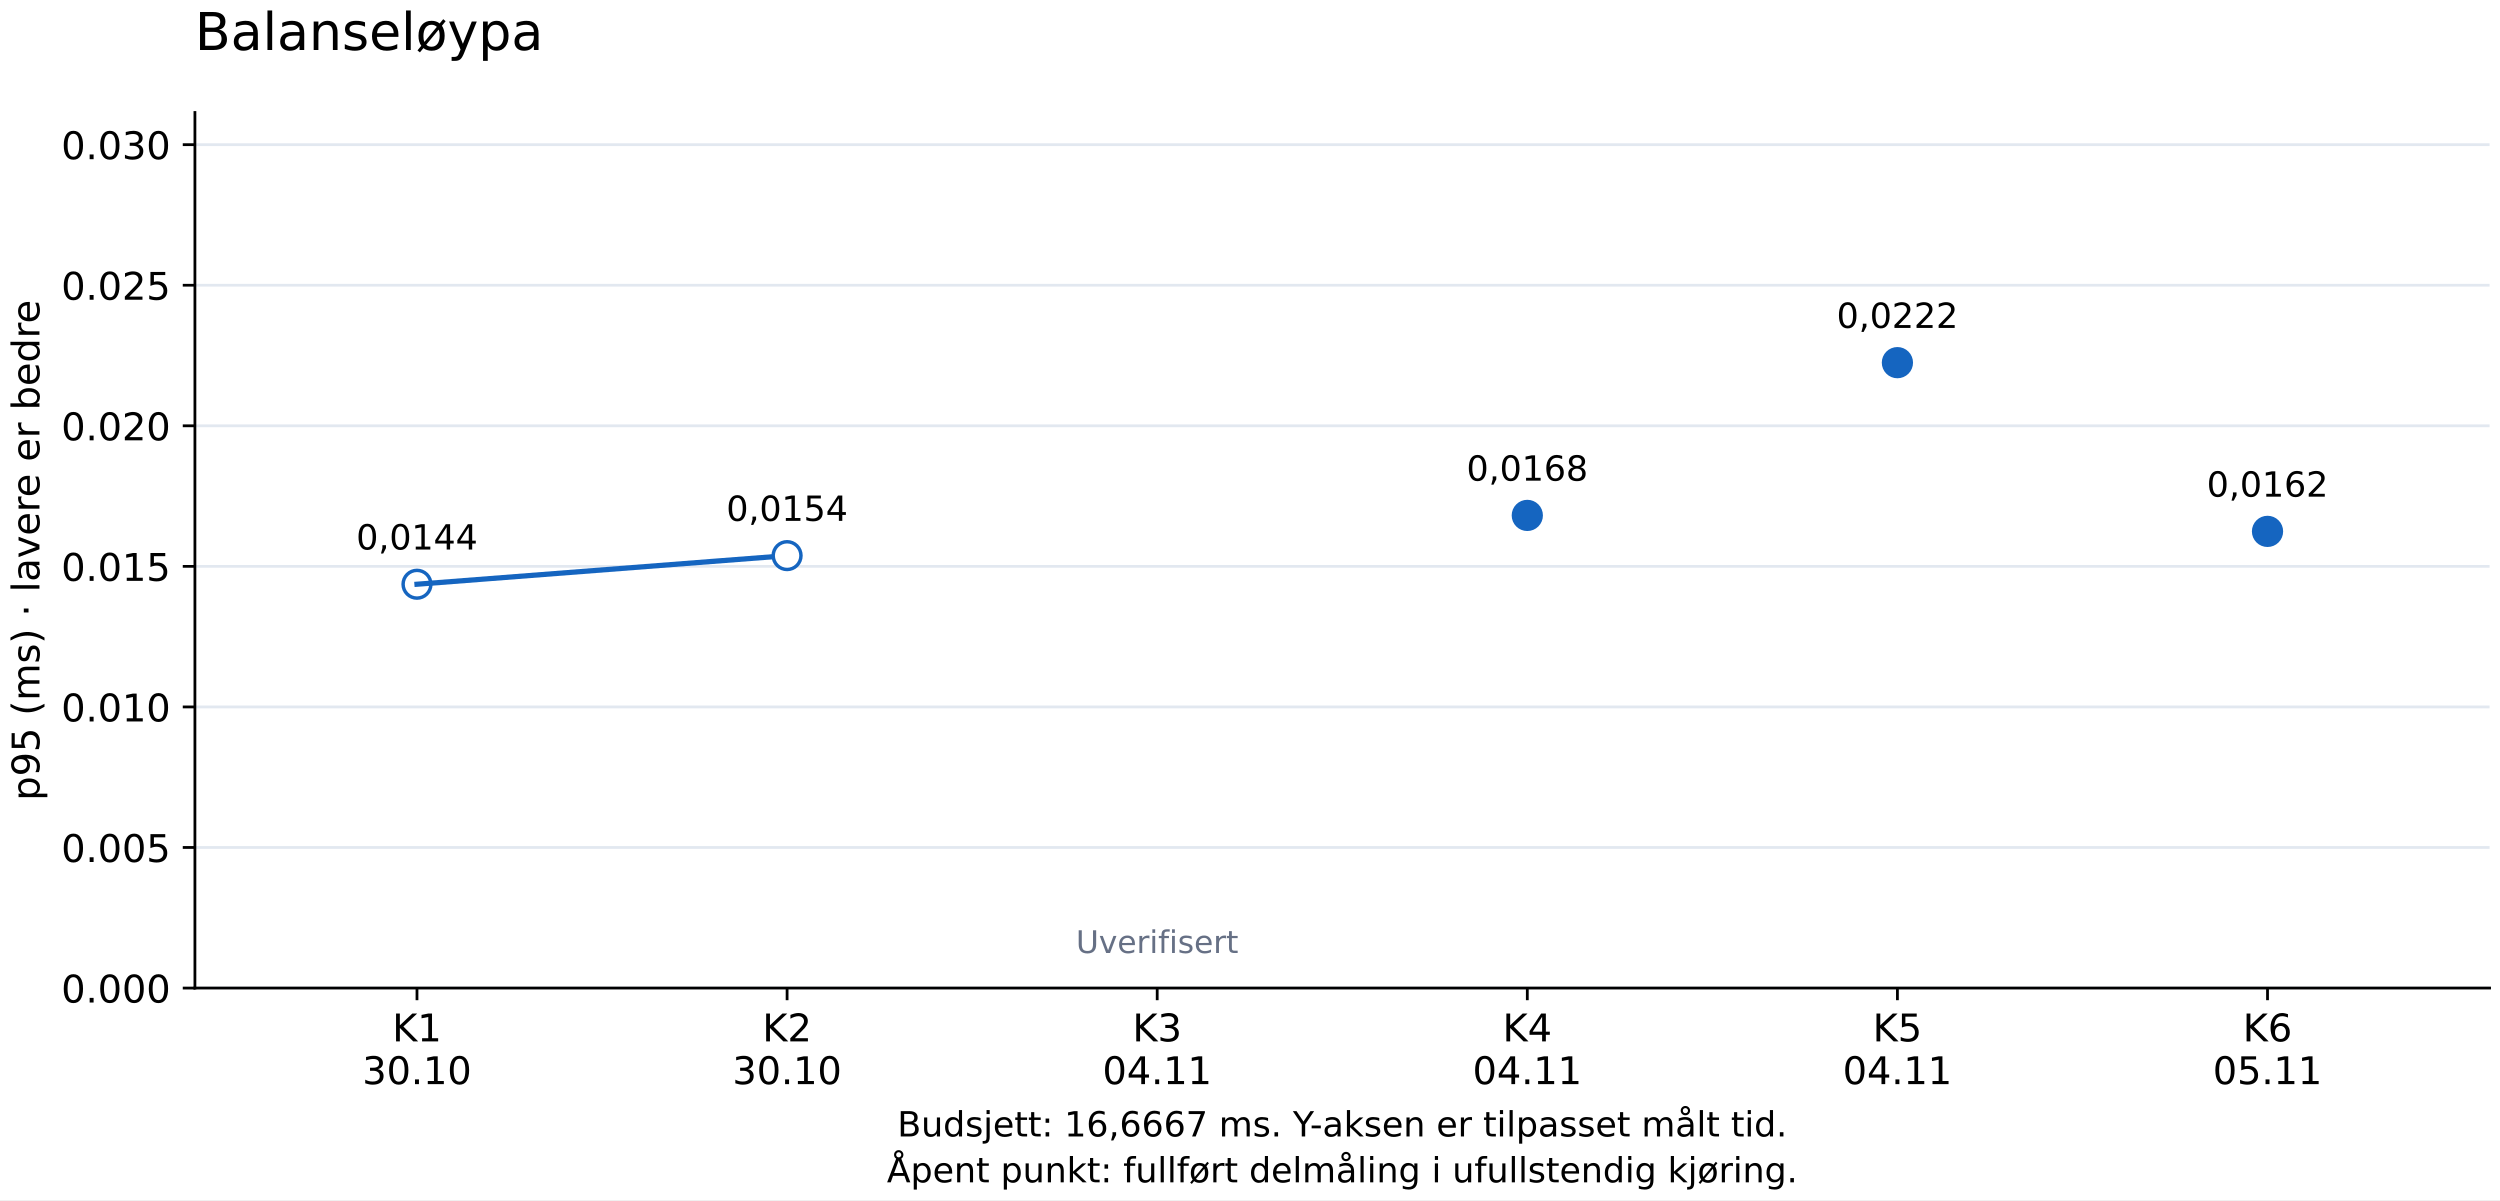
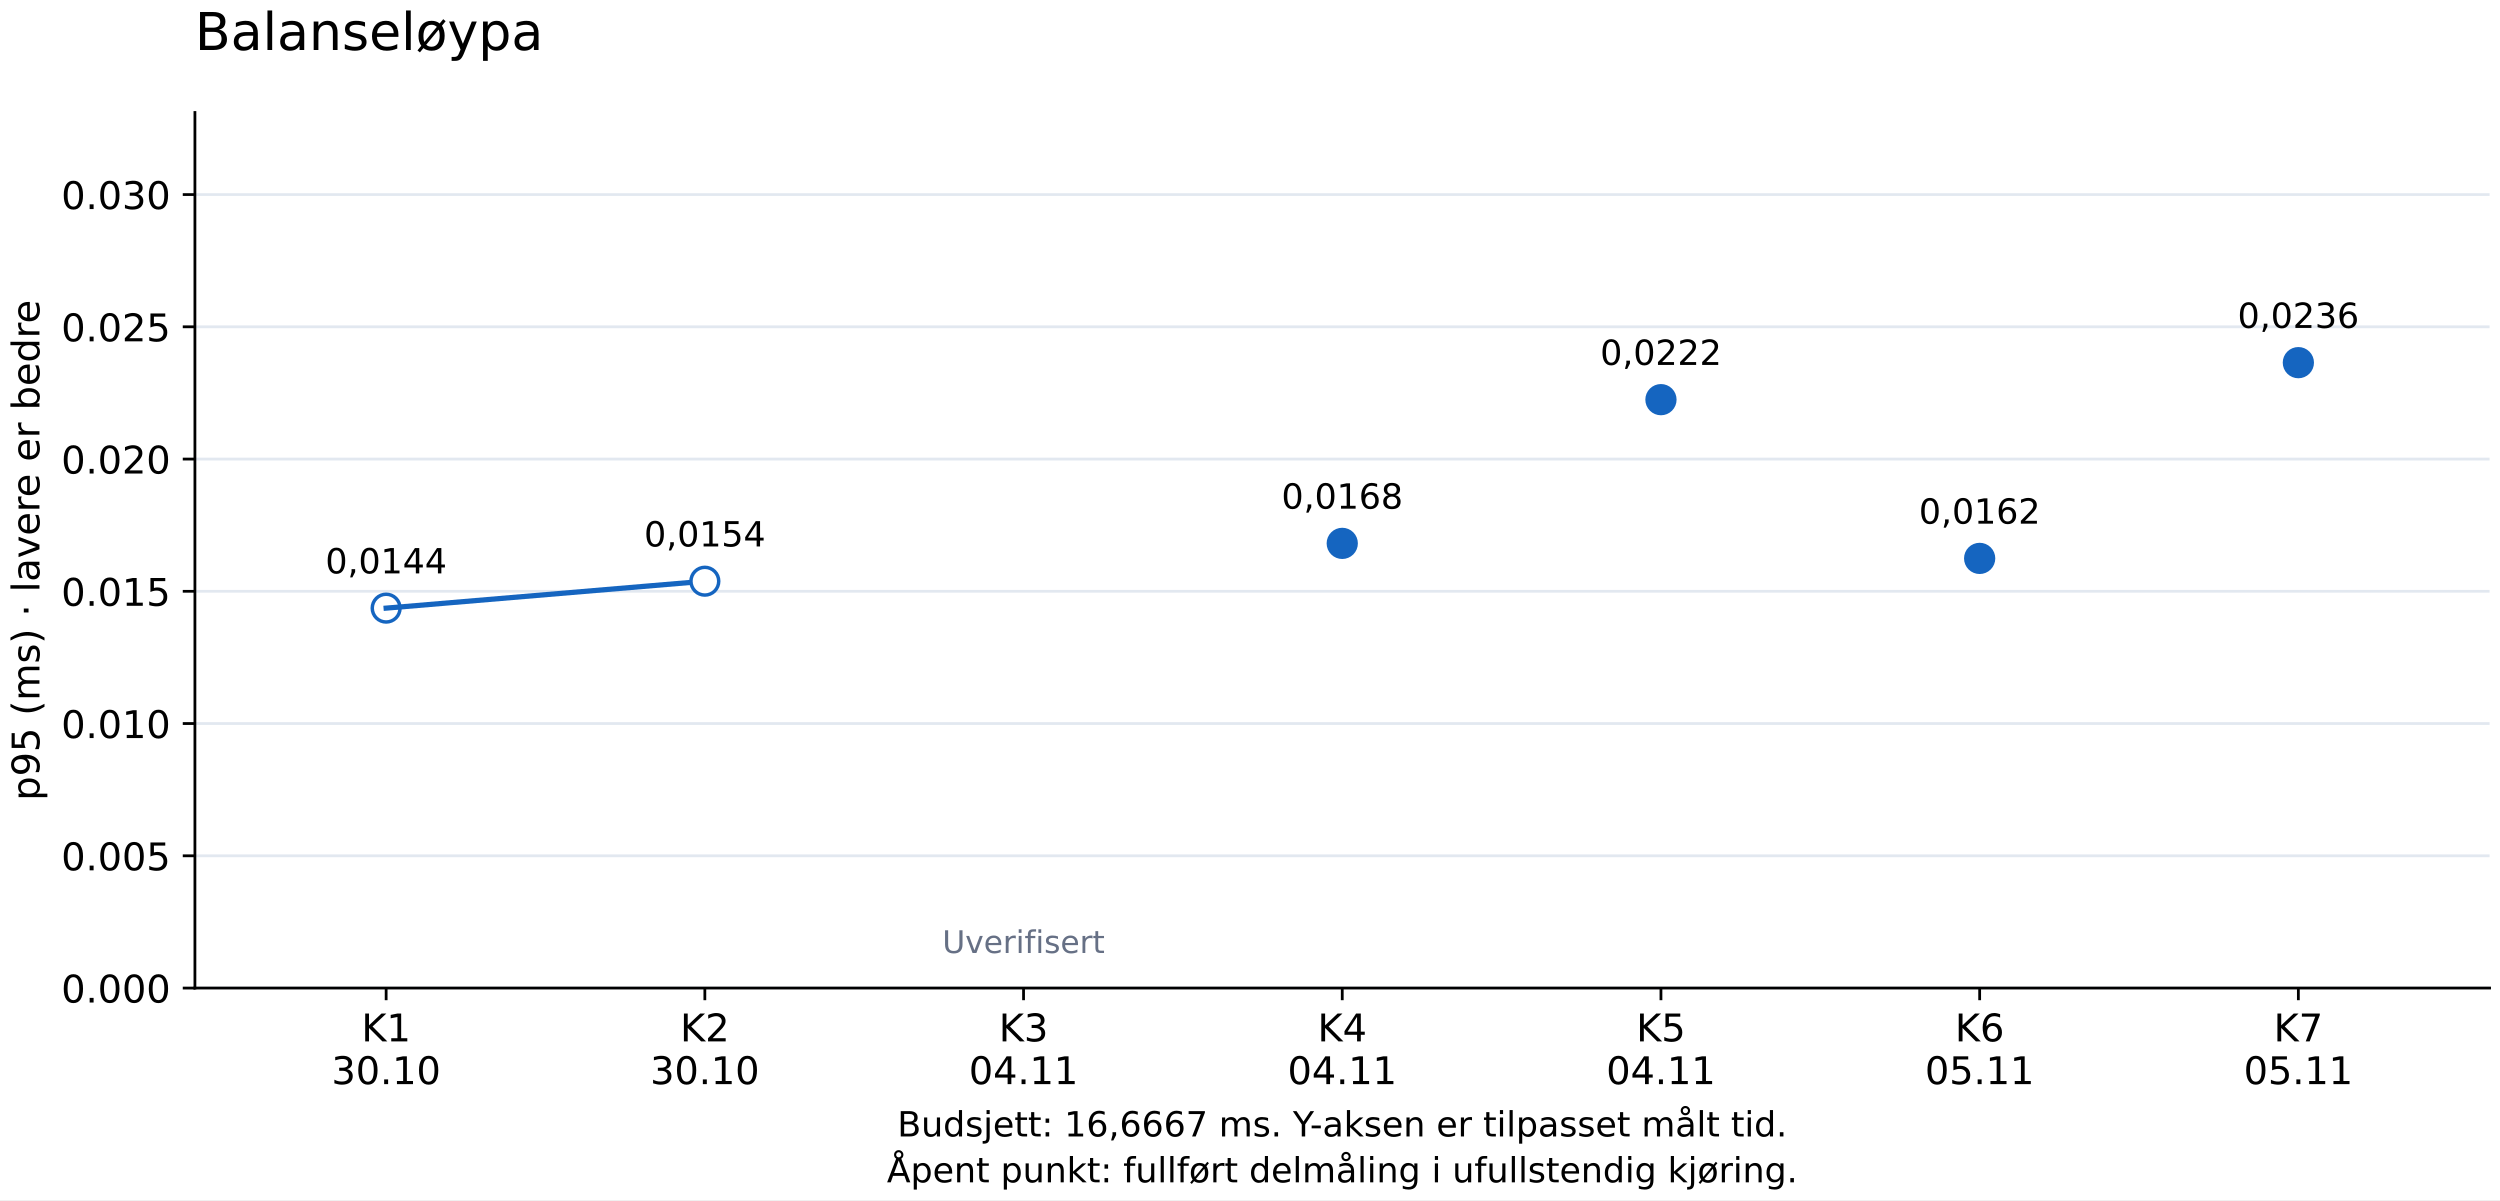
<svg xmlns="http://www.w3.org/2000/svg" xmlns:xlink="http://www.w3.org/1999/xlink" width="720pt" height="345.6pt" viewBox="0 0 720 345.6" version="1.1">
  <defs>
    <style type="text/css">*{stroke-linejoin: round; stroke-linecap: butt}</style>
  </defs>
  <g id="figure_1">
    <g id="patch_1">
      <path d="M 0 345.6  L 720 345.6  L 720 0  L 0 0  z " style="fill: #ffffff" />
    </g>
    <g id="axes_1">
      <g id="patch_2">
        <path d="M 56.137 284.558  L 717 284.558  L 717 32.398  L 56.137 32.398  z " style="fill: #ffffff" />
      </g>
      <g id="matplotlib.axis_1">
        <g id="xtick_1">
          <g id="line2d_1">
            <defs>
              <path id="m3a9fe52da0" d="M 0 0  L 0 3.5  " style="stroke: #000000; stroke-width: 0.8" />
            </defs>
            <g>
-               <use xlink:href="#m3a9fe52da0" x="120.092" y="284.558" style="stroke: #000000; stroke-width: 0.8" />
+               <use xlink:href="#m3a9fe52da0" x="111.209" y="284.558" style="stroke: #000000; stroke-width: 0.8" />
            </g>
          </g>
          <g id="text_1">
-             <text style="font-size: 11px; font-family: 'DejaVu Sans'" transform="translate(112.9854 299.9161)">K1</text>
-             <text style="font-size: 11px; font-family: 'DejaVu Sans'" transform="translate(104.3461 312.2337)">30.10</text>
+             <text style="font-size: 11px; font-family: 'DejaVu Sans'" transform="translate(104.1028 299.9161)">K1</text>
+             <text style="font-size: 11px; font-family: 'DejaVu Sans'" transform="translate(95.46353 312.2337)">30.10</text>
          </g>
        </g>
        <g id="xtick_2">
          <g id="line2d_2">
            <g>
-               <use xlink:href="#m3a9fe52da0" x="226.682" y="284.558" style="stroke: #000000; stroke-width: 0.8" />
+               <use xlink:href="#m3a9fe52da0" x="202.995" y="284.558" style="stroke: #000000; stroke-width: 0.8" />
            </g>
          </g>
          <g id="text_2">
-             <text style="font-size: 11px; font-family: 'DejaVu Sans'" transform="translate(219.5761 299.9161)">K2</text>
-             <text style="font-size: 11px; font-family: 'DejaVu Sans'" transform="translate(210.9368 312.2337)">30.10</text>
+             <text style="font-size: 11px; font-family: 'DejaVu Sans'" transform="translate(195.8893 299.9161)">K2</text>
+             <text style="font-size: 11px; font-family: 'DejaVu Sans'" transform="translate(187.25 312.2337)">30.10</text>
          </g>
        </g>
        <g id="xtick_3">
          <g id="line2d_3">
            <g>
-               <use xlink:href="#m3a9fe52da0" x="333.273" y="284.558" style="stroke: #000000; stroke-width: 0.8" />
+               <use xlink:href="#m3a9fe52da0" x="294.782" y="284.558" style="stroke: #000000; stroke-width: 0.8" />
            </g>
          </g>
          <g id="text_3">
-             <text style="font-size: 11px; font-family: 'DejaVu Sans'" transform="translate(326.1669 299.9161)">K3</text>
-             <text style="font-size: 11px; font-family: 'DejaVu Sans'" transform="translate(317.5276 312.2337)">04.11</text>
+             <text style="font-size: 11px; font-family: 'DejaVu Sans'" transform="translate(287.6758 299.9161)">K3</text>
+             <text style="font-size: 11px; font-family: 'DejaVu Sans'" transform="translate(279.0365 312.2337)">04.11</text>
          </g>
        </g>
        <g id="xtick_4">
          <g id="line2d_4">
            <g>
-               <use xlink:href="#m3a9fe52da0" x="439.864" y="284.558" style="stroke: #000000; stroke-width: 0.8" />
+               <use xlink:href="#m3a9fe52da0" x="386.568" y="284.558" style="stroke: #000000; stroke-width: 0.8" />
            </g>
          </g>
          <g id="text_4">
-             <text style="font-size: 11px; font-family: 'DejaVu Sans'" transform="translate(432.7576 299.9161)">K4</text>
-             <text style="font-size: 11px; font-family: 'DejaVu Sans'" transform="translate(424.1183 312.2337)">04.11</text>
+             <text style="font-size: 11px; font-family: 'DejaVu Sans'" transform="translate(379.4623 299.9161)">K4</text>
+             <text style="font-size: 11px; font-family: 'DejaVu Sans'" transform="translate(370.823 312.2337)">04.11</text>
          </g>
        </g>
        <g id="xtick_5">
          <g id="line2d_5">
            <g>
-               <use xlink:href="#m3a9fe52da0" x="546.455" y="284.558" style="stroke: #000000; stroke-width: 0.8" />
+               <use xlink:href="#m3a9fe52da0" x="478.355" y="284.558" style="stroke: #000000; stroke-width: 0.8" />
            </g>
          </g>
          <g id="text_5">
-             <text style="font-size: 11px; font-family: 'DejaVu Sans'" transform="translate(539.3484 299.9161)">K5</text>
-             <text style="font-size: 11px; font-family: 'DejaVu Sans'" transform="translate(530.7091 312.2337)">04.11</text>
+             <text style="font-size: 11px; font-family: 'DejaVu Sans'" transform="translate(471.2487 299.9161)">K5</text>
+             <text style="font-size: 11px; font-family: 'DejaVu Sans'" transform="translate(462.6094 312.2337)">04.11</text>
          </g>
        </g>
        <g id="xtick_6">
          <g id="line2d_6">
            <g>
-               <use xlink:href="#m3a9fe52da0" x="653.045" y="284.558" style="stroke: #000000; stroke-width: 0.8" />
+               <use xlink:href="#m3a9fe52da0" x="570.141" y="284.558" style="stroke: #000000; stroke-width: 0.8" />
            </g>
          </g>
          <g id="text_6">
-             <text style="font-size: 11px; font-family: 'DejaVu Sans'" transform="translate(645.9391 299.9161)">K6</text>
-             <text style="font-size: 11px; font-family: 'DejaVu Sans'" transform="translate(637.2998 312.2337)">05.11</text>
-           </g>
-         </g>
-         <g id="text_7">
+             <text style="font-size: 11px; font-family: 'DejaVu Sans'" transform="translate(563.0352 299.9161)">K6</text>
+             <text style="font-size: 11px; font-family: 'DejaVu Sans'" transform="translate(554.3959 312.2337)">05.11</text>
+           </g>
+         </g>
+         <g id="xtick_7">
+           <g id="line2d_7">
+             <g>
+               <use xlink:href="#m3a9fe52da0" x="661.928" y="284.558" style="stroke: #000000; stroke-width: 0.8" />
+             </g>
+           </g>
+           <g id="text_7">
+             <text style="font-size: 11px; font-family: 'DejaVu Sans'" transform="translate(654.8217 299.9161)">K7</text>
+             <text style="font-size: 11px; font-family: 'DejaVu Sans'" transform="translate(646.1824 312.2337)">05.11</text>
+           </g>
+         </g>
+         <g id="text_8">
          <text style="font-size: 10px; font-family: 'DejaVu Sans'" transform="translate(258.4317 327.301)">Budsjett: 16,6667 ms. Y-aksen er tilpasset målt tid.</text>
          <text style="font-size: 10px; font-family: 'DejaVu Sans'" transform="translate(255.4122 340.5201)">Åpent punkt: fullført delmåling i ufullstendig kjøring.</text>
        </g>
      </g>
      <g id="matplotlib.axis_2">
        <g id="ytick_1">
-           <g id="line2d_7">
+           <g id="line2d_8">
            <path d="M 56.137 284.558  L 717 284.558  " clip-path="url(#pd9fed066c4)" style="fill: none; stroke: #e2e8f0; stroke-width: 0.8; stroke-linecap: square" />
          </g>
-           <g id="line2d_8">
+           <g id="line2d_9">
            <defs>
              <path id="m56f8623be5" d="M 0 0  L -3.5 0  " style="stroke: #000000; stroke-width: 0.8" />
            </defs>
            <g>
              <use xlink:href="#m56f8623be5" x="56.137" y="284.558" style="stroke: #000000; stroke-width: 0.8" />
            </g>
          </g>
-           <g id="text_8">
+           <g id="text_9">
            <text style="font-size: 11px; font-family: 'DejaVu Sans'; text-anchor: end" x="49.137" y="288.737" transform="rotate(-0 49.13712 288.7369)">0.000</text>
          </g>
        </g>
        <g id="ytick_2">
-           <g id="line2d_9">
-             <path d="M 56.137 244.075  L 717 244.075  " clip-path="url(#pd9fed066c4)" style="fill: none; stroke: #e2e8f0; stroke-width: 0.8; stroke-linecap: square" />
-           </g>
          <g id="line2d_10">
-             <g>
-               <use xlink:href="#m56f8623be5" x="56.137" y="244.075" style="stroke: #000000; stroke-width: 0.8" />
-             </g>
-           </g>
-           <g id="text_9">
-             <text style="font-size: 11px; font-family: 'DejaVu Sans'; text-anchor: end" x="49.137" y="248.255" transform="rotate(-0 49.13712 248.2546)">0.005</text>
+             <path d="M 56.137 246.471  L 717 246.471  " clip-path="url(#pd9fed066c4)" style="fill: none; stroke: #e2e8f0; stroke-width: 0.8; stroke-linecap: square" />
+           </g>
+           <g id="line2d_11">
+             <g>
+               <use xlink:href="#m56f8623be5" x="56.137" y="246.471" style="stroke: #000000; stroke-width: 0.8" />
+             </g>
+           </g>
+           <g id="text_10">
+             <text style="font-size: 11px; font-family: 'DejaVu Sans'; text-anchor: end" x="49.137" y="250.65" transform="rotate(-0 49.13712 250.6498)">0.005</text>
          </g>
        </g>
        <g id="ytick_3">
-           <g id="line2d_11">
-             <path d="M 56.137 203.593  L 717 203.593  " clip-path="url(#pd9fed066c4)" style="fill: none; stroke: #e2e8f0; stroke-width: 0.8; stroke-linecap: square" />
-           </g>
          <g id="line2d_12">
-             <g>
-               <use xlink:href="#m56f8623be5" x="56.137" y="203.593" style="stroke: #000000; stroke-width: 0.8" />
-             </g>
-           </g>
-           <g id="text_10">
-             <text style="font-size: 11px; font-family: 'DejaVu Sans'; text-anchor: end" x="49.137" y="207.772" transform="rotate(-0 49.13712 207.7722)">0.010</text>
+             <path d="M 56.137 208.383  L 717 208.383  " clip-path="url(#pd9fed066c4)" style="fill: none; stroke: #e2e8f0; stroke-width: 0.8; stroke-linecap: square" />
+           </g>
+           <g id="line2d_13">
+             <g>
+               <use xlink:href="#m56f8623be5" x="56.137" y="208.383" style="stroke: #000000; stroke-width: 0.8" />
+             </g>
+           </g>
+           <g id="text_11">
+             <text style="font-size: 11px; font-family: 'DejaVu Sans'; text-anchor: end" x="49.137" y="212.563" transform="rotate(-0 49.13712 212.5626)">0.010</text>
          </g>
        </g>
        <g id="ytick_4">
-           <g id="line2d_13">
-             <path d="M 56.137 163.111  L 717 163.111  " clip-path="url(#pd9fed066c4)" style="fill: none; stroke: #e2e8f0; stroke-width: 0.8; stroke-linecap: square" />
-           </g>
          <g id="line2d_14">
-             <g>
-               <use xlink:href="#m56f8623be5" x="56.137" y="163.111" style="stroke: #000000; stroke-width: 0.8" />
-             </g>
-           </g>
-           <g id="text_11">
-             <text style="font-size: 11px; font-family: 'DejaVu Sans'; text-anchor: end" x="49.137" y="167.29" transform="rotate(-0 49.13712 167.2898)">0.015</text>
+             <path d="M 56.137 170.296  L 717 170.296  " clip-path="url(#pd9fed066c4)" style="fill: none; stroke: #e2e8f0; stroke-width: 0.8; stroke-linecap: square" />
+           </g>
+           <g id="line2d_15">
+             <g>
+               <use xlink:href="#m56f8623be5" x="56.137" y="170.296" style="stroke: #000000; stroke-width: 0.8" />
+             </g>
+           </g>
+           <g id="text_12">
+             <text style="font-size: 11px; font-family: 'DejaVu Sans'; text-anchor: end" x="49.137" y="174.475" transform="rotate(-0 49.13712 174.4754)">0.015</text>
          </g>
        </g>
        <g id="ytick_5">
-           <g id="line2d_15">
-             <path d="M 56.137 122.628  L 717 122.628  " clip-path="url(#pd9fed066c4)" style="fill: none; stroke: #e2e8f0; stroke-width: 0.8; stroke-linecap: square" />
-           </g>
          <g id="line2d_16">
-             <g>
-               <use xlink:href="#m56f8623be5" x="56.137" y="122.628" style="stroke: #000000; stroke-width: 0.8" />
-             </g>
-           </g>
-           <g id="text_12">
-             <text style="font-size: 11px; font-family: 'DejaVu Sans'; text-anchor: end" x="49.137" y="126.807" transform="rotate(-0 49.13712 126.8074)">0.020</text>
+             <path d="M 56.137 132.209  L 717 132.209  " clip-path="url(#pd9fed066c4)" style="fill: none; stroke: #e2e8f0; stroke-width: 0.8; stroke-linecap: square" />
+           </g>
+           <g id="line2d_17">
+             <g>
+               <use xlink:href="#m56f8623be5" x="56.137" y="132.209" style="stroke: #000000; stroke-width: 0.8" />
+             </g>
+           </g>
+           <g id="text_13">
+             <text style="font-size: 11px; font-family: 'DejaVu Sans'; text-anchor: end" x="49.137" y="136.388" transform="rotate(-0 49.13712 136.3883)">0.020</text>
          </g>
        </g>
        <g id="ytick_6">
-           <g id="line2d_17">
-             <path d="M 56.137 82.146  L 717 82.146  " clip-path="url(#pd9fed066c4)" style="fill: none; stroke: #e2e8f0; stroke-width: 0.8; stroke-linecap: square" />
-           </g>
          <g id="line2d_18">
-             <g>
-               <use xlink:href="#m56f8623be5" x="56.137" y="82.146" style="stroke: #000000; stroke-width: 0.8" />
-             </g>
-           </g>
-           <g id="text_13">
-             <text style="font-size: 11px; font-family: 'DejaVu Sans'; text-anchor: end" x="49.137" y="86.325" transform="rotate(-0 49.13712 86.32503)">0.025</text>
+             <path d="M 56.137 94.122  L 717 94.122  " clip-path="url(#pd9fed066c4)" style="fill: none; stroke: #e2e8f0; stroke-width: 0.8; stroke-linecap: square" />
+           </g>
+           <g id="line2d_19">
+             <g>
+               <use xlink:href="#m56f8623be5" x="56.137" y="94.122" style="stroke: #000000; stroke-width: 0.8" />
+             </g>
+           </g>
+           <g id="text_14">
+             <text style="font-size: 11px; font-family: 'DejaVu Sans'; text-anchor: end" x="49.137" y="98.301" transform="rotate(-0 49.13712 98.3011)">0.025</text>
          </g>
        </g>
        <g id="ytick_7">
-           <g id="line2d_19">
-             <path d="M 56.137 41.664  L 717 41.664  " clip-path="url(#pd9fed066c4)" style="fill: none; stroke: #e2e8f0; stroke-width: 0.8; stroke-linecap: square" />
-           </g>
          <g id="line2d_20">
-             <g>
-               <use xlink:href="#m56f8623be5" x="56.137" y="41.664" style="stroke: #000000; stroke-width: 0.8" />
-             </g>
-           </g>
-           <g id="text_14">
-             <text style="font-size: 11px; font-family: 'DejaVu Sans'; text-anchor: end" x="49.137" y="45.843" transform="rotate(-0 49.13712 45.84264)">0.030</text>
-           </g>
-         </g>
-         <g id="text_15">
+             <path d="M 56.137 56.035  L 717 56.035  " clip-path="url(#pd9fed066c4)" style="fill: none; stroke: #e2e8f0; stroke-width: 0.8; stroke-linecap: square" />
+           </g>
+           <g id="line2d_21">
+             <g>
+               <use xlink:href="#m56f8623be5" x="56.137" y="56.035" style="stroke: #000000; stroke-width: 0.8" />
+             </g>
+           </g>
+           <g id="text_15">
+             <text style="font-size: 11px; font-family: 'DejaVu Sans'; text-anchor: end" x="49.137" y="60.214" transform="rotate(-0 49.13712 60.21393)">0.030</text>
+           </g>
+         </g>
+         <g id="text_16">
          <text style="font-size: 11px; font-family: 'DejaVu Sans'; text-anchor: middle" x="11.359" y="158.478" transform="rotate(-90 11.35852 158.4778)">p95 (ms) · lavere er bedre</text>
        </g>
      </g>
-       <g id="line2d_21">
-         <path d="M 120.092 168.26  " clip-path="url(#pd9fed066c4)" style="fill: none; stroke: #1565c0; stroke-width: 1.5; stroke-linecap: square" />
+       <g id="line2d_22">
+         <path d="M 111.209 175.141  " clip-path="url(#pd9fed066c4)" style="fill: none; stroke: #1565c0; stroke-width: 1.5; stroke-linecap: square" />
        <defs>
          <path id="mcfa522ccff" d="M 0 4  C 1.061 4 2.078 3.579 2.828 2.828  C 3.579 2.078 4 1.061 4 0  C 4 -1.061 3.579 -2.078 2.828 -2.828  C 2.078 -3.579 1.061 -4 0 -4  C -1.061 -4 -2.078 -3.579 -2.828 -2.828  C -3.579 -2.078 -4 -1.061 -4 0  C -4 1.061 -3.579 2.078 -2.828 2.828  C -2.078 3.579 -1.061 4 0 4  z " style="stroke: #1565c0" />
        </defs>
        <g clip-path="url(#pd9fed066c4)">
-           <use xlink:href="#mcfa522ccff" x="120.092" y="168.26" style="fill: #ffffff; stroke: #1565c0" />
-         </g>
-       </g>
-       <g id="line2d_22">
-         <path d="M 120.092 168.26  L 226.682 160.018  " clip-path="url(#pd9fed066c4)" style="fill: none; stroke: #1565c0; stroke-width: 1.5; stroke-linecap: square" />
+           <use xlink:href="#mcfa522ccff" x="111.209" y="175.141" style="fill: #ffffff; stroke: #1565c0" />
+         </g>
      </g>
      <g id="line2d_23">
-         <path d="M 226.682 160.018  " clip-path="url(#pd9fed066c4)" style="fill: none; stroke: #1565c0; stroke-width: 1.5; stroke-linecap: square" />
-         <g clip-path="url(#pd9fed066c4)">
-           <use xlink:href="#mcfa522ccff" x="226.682" y="160.018" style="fill: #ffffff; stroke: #1565c0" />
-         </g>
+         <path d="M 111.209 175.141  L 202.995 167.386  " clip-path="url(#pd9fed066c4)" style="fill: none; stroke: #1565c0; stroke-width: 1.5; stroke-linecap: square" />
      </g>
      <g id="line2d_24">
-         <path d="M 439.864 148.44  " clip-path="url(#pd9fed066c4)" style="fill: none; stroke: #1565c0; stroke-width: 1.5; stroke-linecap: square" />
+         <path d="M 202.995 167.386  " clip-path="url(#pd9fed066c4)" style="fill: none; stroke: #1565c0; stroke-width: 1.5; stroke-linecap: square" />
+         <g clip-path="url(#pd9fed066c4)">
+           <use xlink:href="#mcfa522ccff" x="202.995" y="167.386" style="fill: #ffffff; stroke: #1565c0" />
+         </g>
+       </g>
+       <g id="line2d_25">
+         <path d="M 386.568 156.494  " clip-path="url(#pd9fed066c4)" style="fill: none; stroke: #1565c0; stroke-width: 1.5; stroke-linecap: square" />
        <defs>
          <path id="mcbb12d0c3e" d="M 0 4  C 1.061 4 2.078 3.579 2.828 2.828  C 3.579 2.078 4 1.061 4 0  C 4 -1.061 3.579 -2.078 2.828 -2.828  C 2.078 -3.579 1.061 -4 0 -4  C -1.061 -4 -2.078 -3.579 -2.828 -2.828  C -3.579 -2.078 -4 -1.061 -4 0  C -4 1.061 -3.579 2.078 -2.828 2.828  C -2.078 3.579 -1.061 4 0 4  z " style="stroke: #1565c0" />
        </defs>
        <g clip-path="url(#pd9fed066c4)">
-           <use xlink:href="#mcbb12d0c3e" x="439.864" y="148.44" style="fill: #1565c0; stroke: #1565c0" />
-         </g>
-       </g>
-       <g id="line2d_25">
-         <path d="M 546.455 104.444  " clip-path="url(#pd9fed066c4)" style="fill: none; stroke: #1565c0; stroke-width: 1.5; stroke-linecap: square" />
-         <g clip-path="url(#pd9fed066c4)">
-           <use xlink:href="#mcbb12d0c3e" x="546.455" y="104.444" style="fill: #1565c0; stroke: #1565c0" />
+           <use xlink:href="#mcbb12d0c3e" x="386.568" y="156.494" style="fill: #1565c0; stroke: #1565c0" />
        </g>
      </g>
      <g id="line2d_26">
-         <path d="M 653.045 153.039  " clip-path="url(#pd9fed066c4)" style="fill: none; stroke: #1565c0; stroke-width: 1.5; stroke-linecap: square" />
-         <g clip-path="url(#pd9fed066c4)">
-           <use xlink:href="#mcbb12d0c3e" x="653.045" y="153.039" style="fill: #1565c0; stroke: #1565c0" />
+         <path d="M 478.355 115.1  " clip-path="url(#pd9fed066c4)" style="fill: none; stroke: #1565c0; stroke-width: 1.5; stroke-linecap: square" />
+         <g clip-path="url(#pd9fed066c4)">
+           <use xlink:href="#mcbb12d0c3e" x="478.355" y="115.1" style="fill: #1565c0; stroke: #1565c0" />
+         </g>
+       </g>
+       <g id="line2d_27">
+         <path d="M 570.141 160.82  " clip-path="url(#pd9fed066c4)" style="fill: none; stroke: #1565c0; stroke-width: 1.5; stroke-linecap: square" />
+         <g clip-path="url(#pd9fed066c4)">
+           <use xlink:href="#mcbb12d0c3e" x="570.141" y="160.82" style="fill: #1565c0; stroke: #1565c0" />
+         </g>
+       </g>
+       <g id="line2d_28">
+         <path d="M 661.928 104.444  " clip-path="url(#pd9fed066c4)" style="fill: none; stroke: #1565c0; stroke-width: 1.5; stroke-linecap: square" />
+         <g clip-path="url(#pd9fed066c4)">
+           <use xlink:href="#mcbb12d0c3e" x="661.928" y="104.444" style="fill: #1565c0; stroke: #1565c0" />
        </g>
      </g>
      <g id="patch_3">
        <path d="M 56.137 284.558  L 56.137 32.398  " style="fill: none; stroke: #000000; stroke-width: 0.8; stroke-linejoin: miter; stroke-linecap: square" />
      </g>
      <g id="patch_4">
        <path d="M 56.137 284.558  L 717 284.558  " style="fill: none; stroke: #000000; stroke-width: 0.8; stroke-linejoin: miter; stroke-linecap: square" />
      </g>
-       <g id="text_16">
-         <text style="font-size: 10px; font-family: 'DejaVu Sans'; text-anchor: middle" x="120.092" y="158.26" transform="rotate(-0 120.0916 158.26)">0,0144</text>
-       </g>
      <g id="text_17">
-         <text style="font-size: 10px; font-family: 'DejaVu Sans'; text-anchor: middle" x="226.682" y="150.018" transform="rotate(-0 226.6823 150.0178)">0,0154</text>
+         <text style="font-size: 10px; font-family: 'DejaVu Sans'; text-anchor: middle" x="111.209" y="165.141" transform="rotate(-0 111.209 165.141)">0,0144</text>
      </g>
      <g id="text_18">
-         <text style="font-size: 9px; font-family: 'DejaVu Sans'; text-anchor: middle; fill: #667085" x="333.273" y="274.471" transform="rotate(-0 333.2731 274.4714)">Uverifisert</text>
+         <text style="font-size: 10px; font-family: 'DejaVu Sans'; text-anchor: middle" x="202.995" y="157.386" transform="rotate(-0 202.9955 157.3864)">0,0154</text>
      </g>
      <g id="text_19">
-         <text style="font-size: 10px; font-family: 'DejaVu Sans'; text-anchor: middle" x="439.864" y="138.44" transform="rotate(-0 439.8638 138.4398)">0,0168</text>
+         <text style="font-size: 9px; font-family: 'DejaVu Sans'; text-anchor: middle; fill: #667085" x="294.782" y="274.471" transform="rotate(-0 294.782 274.4714)">Uverifisert</text>
      </g>
      <g id="text_20">
-         <text style="font-size: 10px; font-family: 'DejaVu Sans'; text-anchor: middle" x="546.455" y="94.444" transform="rotate(-0 546.4546 94.44358)">0,0222</text>
+         <text style="font-size: 10px; font-family: 'DejaVu Sans'; text-anchor: middle" x="386.568" y="146.494" transform="rotate(-0 386.5684 146.4935)">0,0168</text>
      </g>
      <g id="text_21">
-         <text style="font-size: 10px; font-family: 'DejaVu Sans'; text-anchor: middle" x="653.045" y="143.039" transform="rotate(-0 653.0453 143.0386)">0,0162</text>
+         <text style="font-size: 10px; font-family: 'DejaVu Sans'; text-anchor: middle" x="478.355" y="105.1" transform="rotate(-0 478.3549 105.1004)">0,0222</text>
      </g>
      <g id="text_22">
+         <text style="font-size: 10px; font-family: 'DejaVu Sans'; text-anchor: middle" x="570.141" y="150.82" transform="rotate(-0 570.1414 150.8202)">0,0162</text>
+       </g>
+       <g id="text_23">
+         <text style="font-size: 10px; font-family: 'DejaVu Sans'; text-anchor: middle" x="661.928" y="94.444" transform="rotate(-0 661.9279 94.44358)">0,0236</text>
+       </g>
+       <g id="text_24">
        <text style="font-size: 15px; font-family: 'DejaVu Sans'; text-anchor: start" x="56.137" y="14.398" transform="rotate(-0 56.13712 14.3979)">Balanseløypa</text>
      </g>
    </g>
  </g>
  <defs>
    <clipPath id="pd9fed066c4">
      <rect x="56.137" y="32.398" width="660.863" height="252.16" />
    </clipPath>
  </defs>
</svg>
